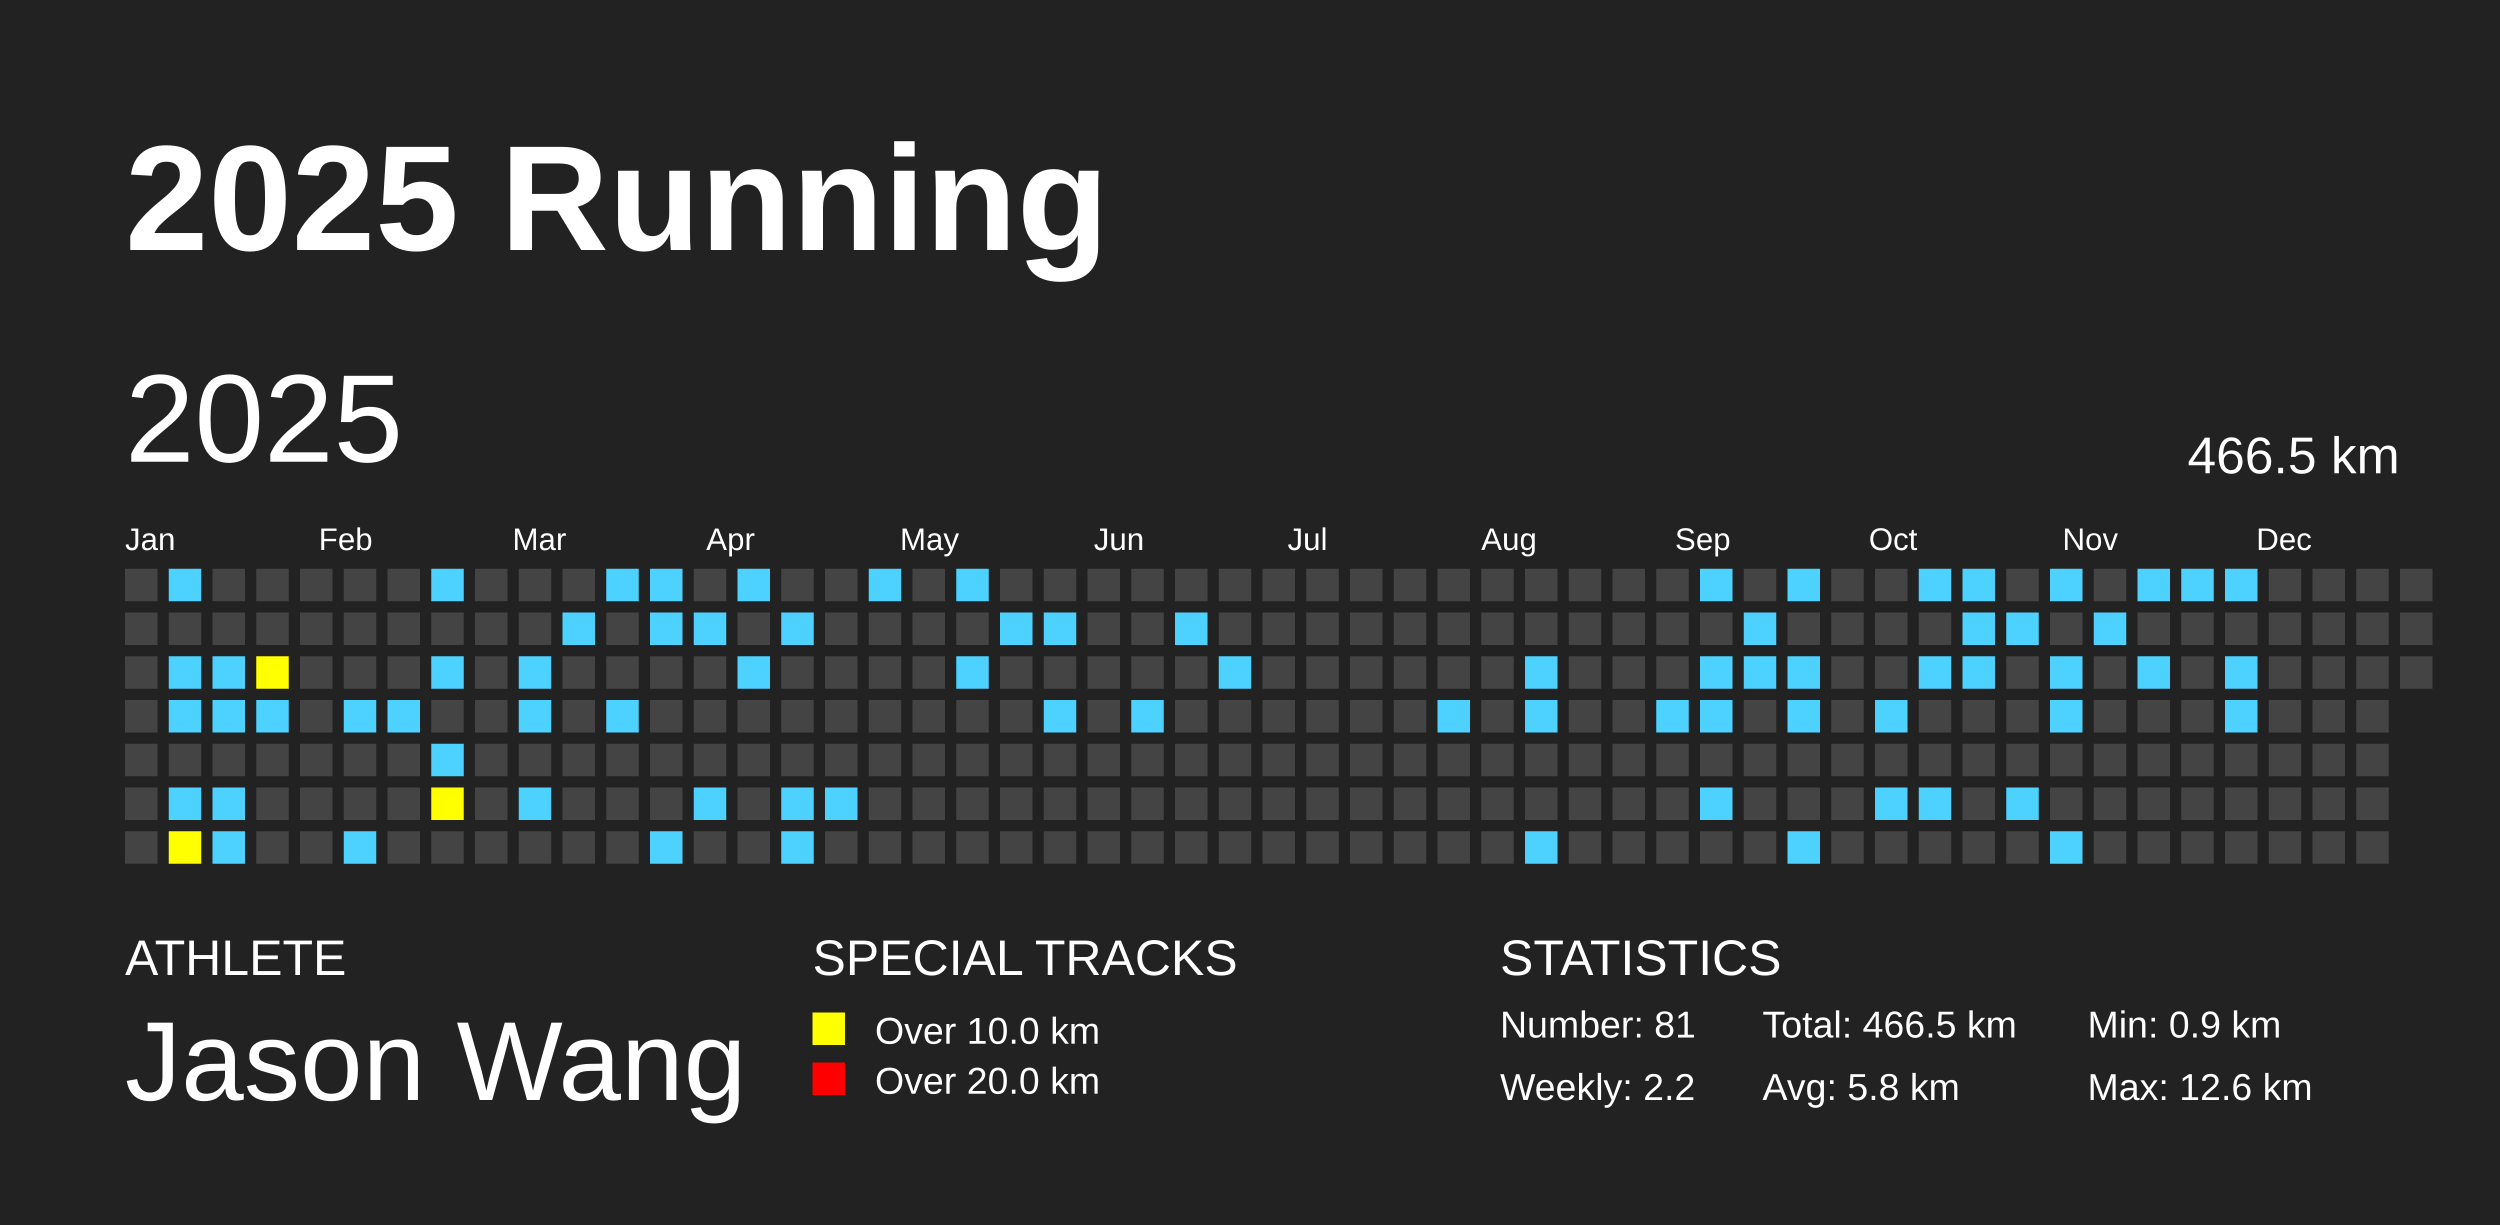
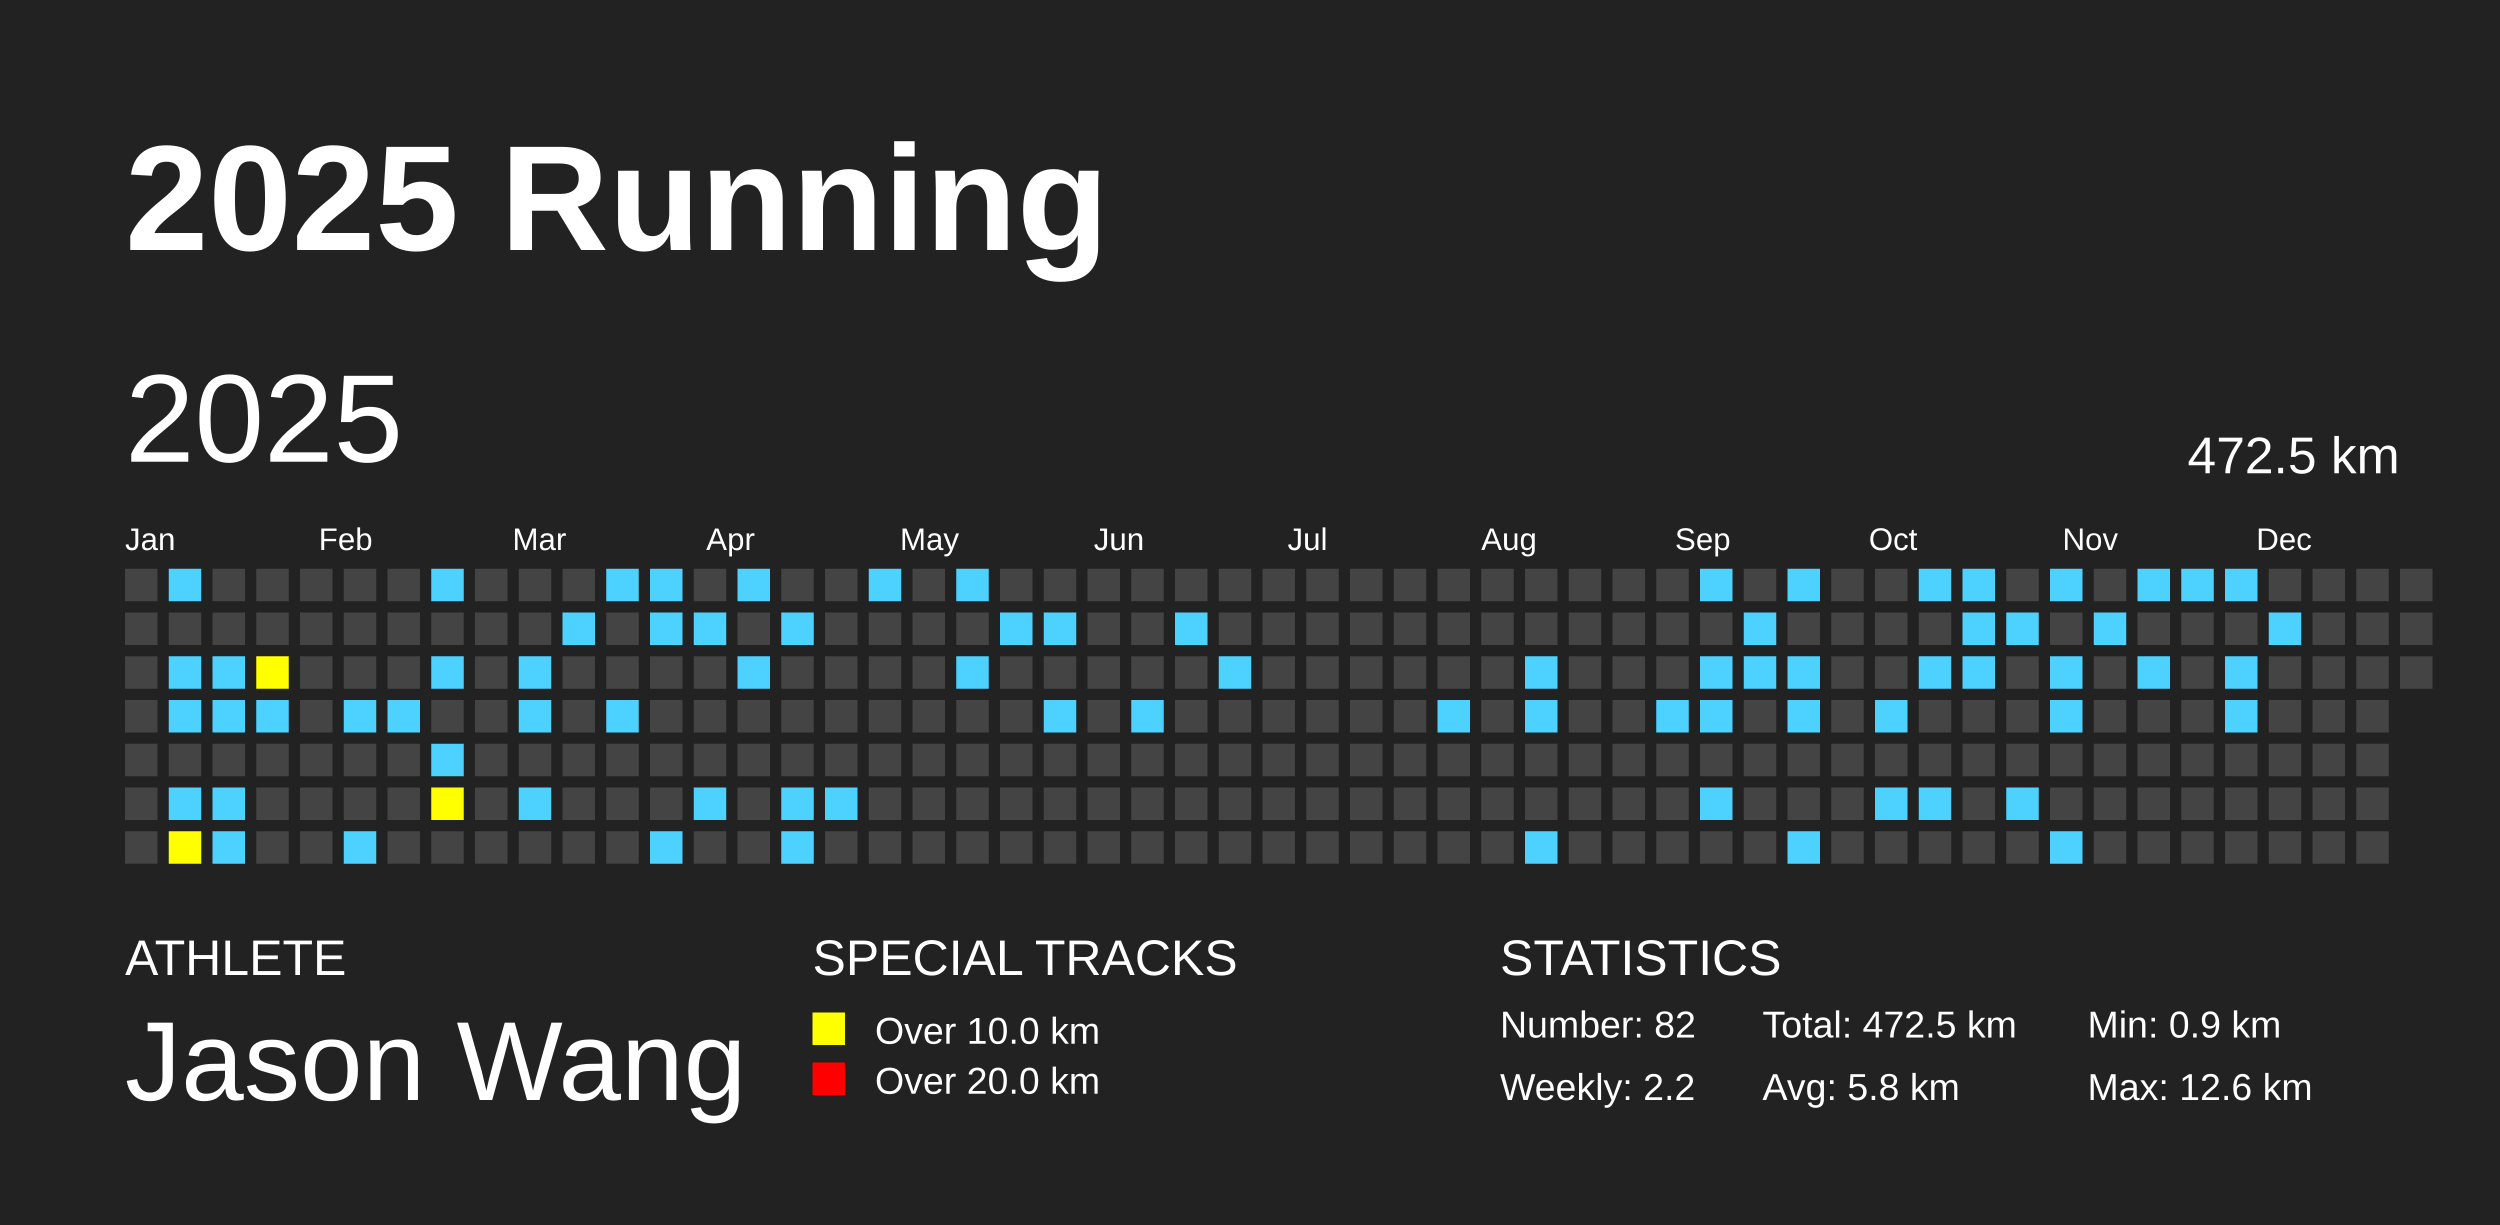
<svg xmlns="http://www.w3.org/2000/svg" baseProfile="full" height="98mm" version="1.1" viewBox="0,0,200,98" width="200mm">
  <defs />
  <rect fill="#222222" height="98" width="200" x="0" y="0" />
  <text fill="#FFFFFF" style="font-size:12px; font-family:Arial; font-weight:bold;" x="10" y="20">2025 Running</text>
  <text fill="#FFFFFF" style="font-size:4px; font-family:Arial" x="10" y="78">ATHLETE</text>
  <text fill="#FFFFFF" style="font-size:9px; font-family:Arial" x="10" y="88">Jason Wang</text>
  <text fill="#FFFFFF" style="font-size:4px; font-family:Arial" x="65" y="78">SPECIAL TRACKS</text>
  <rect fill="yellow" height="2.6" width="2.6" x="65" y="81" />
  <text fill="#FFFFFF" style="font-size:3px; font-family:Arial" x="70" y="83.5">Over 10.0 km</text>
  <rect fill="red" height="2.6" width="2.6" x="65" y="85" />
  <text fill="#FFFFFF" style="font-size:3px; font-family:Arial" x="70" y="87.5">Over 20.0 km</text>
  <text fill="#FFFFFF" style="font-size:4px; font-family:Arial" x="120" y="78">STATISTICS</text>
-   <text fill="#FFFFFF" style="font-size:3px; font-family:Arial" x="120" y="83">Number: 81</text>
+   <text fill="#FFFFFF" style="font-size:3px; font-family:Arial" x="120" y="83">Number: 82</text>
  <text fill="#FFFFFF" style="font-size:3px; font-family:Arial" x="120" y="88">Weekly: 2.2</text>
-   <text fill="#FFFFFF" style="font-size:3px; font-family:Arial" x="141" y="83">Total: 466.5 km</text>
+   <text fill="#FFFFFF" style="font-size:3px; font-family:Arial" x="141" y="83">Total: 472.5 km</text>
  <text fill="#FFFFFF" style="font-size:3px; font-family:Arial" x="141" y="88">Avg: 5.8 km</text>
  <text fill="#FFFFFF" style="font-size:3px; font-family:Arial" x="167" y="83">Min: 0.9 km</text>
  <text fill="#FFFFFF" style="font-size:3px; font-family:Arial" x="167" y="88">Max: 12.6 km</text>
  <text dominant-baseline="hanging" fill="#FFFFFF" style="font-size:10.0px; font-family:Arial;" x="10" y="30">2025</text>
-   <text dominant-baseline="hanging" fill="#FFFFFF" style="font-size:4.125px; font-family:Arial;" x="175" y="35">466.5 km</text>
+   <text dominant-baseline="hanging" fill="#FFFFFF" style="font-size:4.125px; font-family:Arial;" x="175" y="35">472.5 km</text>
  <text fill="#FFFFFF" style="font-size:2.5px; font-family:Arial" x="10.0" y="44">Jan</text>
  <text fill="#FFFFFF" style="font-size:2.5px; font-family:Arial" x="25.5" y="44">Feb</text>
  <text fill="#FFFFFF" style="font-size:2.5px; font-family:Arial" x="41.0" y="44">Mar</text>
  <text fill="#FFFFFF" style="font-size:2.5px; font-family:Arial" x="56.5" y="44">Apr</text>
  <text fill="#FFFFFF" style="font-size:2.5px; font-family:Arial" x="72.0" y="44">May</text>
  <text fill="#FFFFFF" style="font-size:2.5px; font-family:Arial" x="87.5" y="44">Jun</text>
  <text fill="#FFFFFF" style="font-size:2.5px; font-family:Arial" x="103.0" y="44">Jul</text>
  <text fill="#FFFFFF" style="font-size:2.5px; font-family:Arial" x="118.5" y="44">Aug</text>
  <text fill="#FFFFFF" style="font-size:2.5px; font-family:Arial" x="134.0" y="44">Sep</text>
  <text fill="#FFFFFF" style="font-size:2.5px; font-family:Arial" x="149.5" y="44">Oct</text>
  <text fill="#FFFFFF" style="font-size:2.5px; font-family:Arial" x="165.0" y="44">Nov</text>
  <text fill="#FFFFFF" style="font-size:2.5px; font-family:Arial" x="180.5" y="44">Dec</text>
  <rect fill="#444444" height="2.6" width="2.6" x="10.0" y="45.5" />
  <rect fill="#444444" height="2.6" width="2.6" x="10.0" y="49.0" />
  <rect fill="#444444" height="2.6" width="2.6" x="10.0" y="52.5" />
  <rect fill="#444444" height="2.6" width="2.6" x="10.0" y="56.0" />
  <rect fill="#444444" height="2.6" width="2.6" x="10.0" y="59.5" />
  <rect fill="#444444" height="2.6" width="2.6" x="10.0" y="63.0" />
  <rect fill="#444444" height="2.6" width="2.6" x="10.0" y="66.5" />
  <rect fill="#4DD2FF" height="2.6" width="2.6" x="13.5" y="45.5" />
  <rect fill="#444444" height="2.6" width="2.6" x="13.5" y="49.0" />
  <rect fill="#4DD2FF" height="2.6" width="2.6" x="13.5" y="52.5" />
  <rect fill="#4DD2FF" height="2.6" width="2.6" x="13.5" y="56.0" />
  <rect fill="#444444" height="2.6" width="2.6" x="13.5" y="59.5" />
  <rect fill="#4DD2FF" height="2.6" width="2.6" x="13.5" y="63.0" />
  <rect fill="yellow" height="2.6" width="2.6" x="13.5" y="66.5" />
  <rect fill="#444444" height="2.6" width="2.6" x="17.0" y="45.5" />
  <rect fill="#444444" height="2.6" width="2.6" x="17.0" y="49.0" />
  <rect fill="#4DD2FF" height="2.6" width="2.6" x="17.0" y="52.5" />
  <rect fill="#4DD2FF" height="2.6" width="2.6" x="17.0" y="56.0" />
  <rect fill="#444444" height="2.6" width="2.6" x="17.0" y="59.5" />
  <rect fill="#4DD2FF" height="2.6" width="2.6" x="17.0" y="63.0" />
  <rect fill="#4DD2FF" height="2.6" width="2.6" x="17.0" y="66.5" />
  <rect fill="#444444" height="2.6" width="2.6" x="20.5" y="45.5" />
  <rect fill="#444444" height="2.6" width="2.6" x="20.5" y="49.0" />
  <rect fill="yellow" height="2.6" width="2.6" x="20.5" y="52.5" />
  <rect fill="#4DD2FF" height="2.6" width="2.6" x="20.5" y="56.0" />
  <rect fill="#444444" height="2.6" width="2.6" x="20.5" y="59.5" />
  <rect fill="#444444" height="2.6" width="2.6" x="20.5" y="63.0" />
  <rect fill="#444444" height="2.6" width="2.6" x="20.5" y="66.5" />
  <rect fill="#444444" height="2.6" width="2.6" x="24.0" y="45.5" />
  <rect fill="#444444" height="2.6" width="2.6" x="24.0" y="49.0" />
  <rect fill="#444444" height="2.6" width="2.6" x="24.0" y="52.5" />
  <rect fill="#444444" height="2.6" width="2.6" x="24.0" y="56.0" />
  <rect fill="#444444" height="2.6" width="2.6" x="24.0" y="59.5" />
  <rect fill="#444444" height="2.6" width="2.6" x="24.0" y="63.0" />
  <rect fill="#444444" height="2.6" width="2.6" x="24.0" y="66.5" />
  <rect fill="#444444" height="2.6" width="2.6" x="27.5" y="45.5" />
  <rect fill="#444444" height="2.6" width="2.6" x="27.5" y="49.0" />
  <rect fill="#444444" height="2.6" width="2.6" x="27.5" y="52.5" />
  <rect fill="#4DD2FF" height="2.6" width="2.6" x="27.5" y="56.0" />
  <rect fill="#444444" height="2.6" width="2.6" x="27.5" y="59.5" />
  <rect fill="#444444" height="2.6" width="2.6" x="27.5" y="63.0" />
  <rect fill="#4DD2FF" height="2.6" width="2.6" x="27.5" y="66.5" />
  <rect fill="#444444" height="2.6" width="2.6" x="31.0" y="45.5" />
  <rect fill="#444444" height="2.6" width="2.6" x="31.0" y="49.0" />
  <rect fill="#444444" height="2.6" width="2.6" x="31.0" y="52.5" />
  <rect fill="#4DD2FF" height="2.6" width="2.6" x="31.0" y="56.0" />
  <rect fill="#444444" height="2.6" width="2.6" x="31.0" y="59.5" />
  <rect fill="#444444" height="2.6" width="2.6" x="31.0" y="63.0" />
  <rect fill="#444444" height="2.6" width="2.6" x="31.0" y="66.5" />
  <rect fill="#4DD2FF" height="2.6" width="2.6" x="34.5" y="45.5" />
  <rect fill="#444444" height="2.6" width="2.6" x="34.5" y="49.0" />
  <rect fill="#4DD2FF" height="2.6" width="2.6" x="34.5" y="52.5" />
  <rect fill="#444444" height="2.6" width="2.6" x="34.5" y="56.0" />
  <rect fill="#4DD2FF" height="2.6" width="2.6" x="34.5" y="59.5" />
  <rect fill="yellow" height="2.6" width="2.6" x="34.5" y="63.0" />
  <rect fill="#444444" height="2.6" width="2.6" x="34.5" y="66.5" />
  <rect fill="#444444" height="2.6" width="2.6" x="38.0" y="45.5" />
  <rect fill="#444444" height="2.6" width="2.6" x="38.0" y="49.0" />
  <rect fill="#444444" height="2.6" width="2.6" x="38.0" y="52.5" />
  <rect fill="#444444" height="2.6" width="2.6" x="38.0" y="56.0" />
  <rect fill="#444444" height="2.6" width="2.6" x="38.0" y="59.5" />
  <rect fill="#444444" height="2.6" width="2.6" x="38.0" y="63.0" />
  <rect fill="#444444" height="2.6" width="2.6" x="38.0" y="66.5" />
  <rect fill="#444444" height="2.6" width="2.6" x="41.5" y="45.5" />
  <rect fill="#444444" height="2.6" width="2.6" x="41.5" y="49.0" />
  <rect fill="#4DD2FF" height="2.6" width="2.6" x="41.5" y="52.5" />
  <rect fill="#4DD2FF" height="2.6" width="2.6" x="41.5" y="56.0" />
  <rect fill="#444444" height="2.6" width="2.6" x="41.5" y="59.5" />
  <rect fill="#4DD2FF" height="2.6" width="2.6" x="41.5" y="63.0" />
  <rect fill="#444444" height="2.6" width="2.6" x="41.5" y="66.5" />
  <rect fill="#444444" height="2.6" width="2.6" x="45.0" y="45.5" />
  <rect fill="#4DD2FF" height="2.6" width="2.6" x="45.0" y="49.0" />
  <rect fill="#444444" height="2.6" width="2.6" x="45.0" y="52.5" />
  <rect fill="#444444" height="2.6" width="2.6" x="45.0" y="56.0" />
  <rect fill="#444444" height="2.6" width="2.6" x="45.0" y="59.5" />
  <rect fill="#444444" height="2.6" width="2.6" x="45.0" y="63.0" />
  <rect fill="#444444" height="2.6" width="2.6" x="45.0" y="66.5" />
  <rect fill="#4DD2FF" height="2.6" width="2.6" x="48.5" y="45.5" />
  <rect fill="#444444" height="2.6" width="2.6" x="48.5" y="49.0" />
  <rect fill="#444444" height="2.6" width="2.6" x="48.5" y="52.5" />
  <rect fill="#4DD2FF" height="2.6" width="2.6" x="48.5" y="56.0" />
  <rect fill="#444444" height="2.6" width="2.6" x="48.5" y="59.5" />
  <rect fill="#444444" height="2.6" width="2.6" x="48.5" y="63.0" />
  <rect fill="#444444" height="2.6" width="2.6" x="48.5" y="66.5" />
  <rect fill="#4DD2FF" height="2.6" width="2.6" x="52.0" y="45.5" />
  <rect fill="#4DD2FF" height="2.6" width="2.6" x="52.0" y="49.0" />
  <rect fill="#444444" height="2.6" width="2.6" x="52.0" y="52.5" />
  <rect fill="#444444" height="2.6" width="2.6" x="52.0" y="56.0" />
  <rect fill="#444444" height="2.6" width="2.6" x="52.0" y="59.5" />
  <rect fill="#444444" height="2.6" width="2.6" x="52.0" y="63.0" />
  <rect fill="#4DD2FF" height="2.6" width="2.6" x="52.0" y="66.5" />
  <rect fill="#444444" height="2.6" width="2.6" x="55.5" y="45.5" />
  <rect fill="#4DD2FF" height="2.6" width="2.6" x="55.5" y="49.0" />
  <rect fill="#444444" height="2.6" width="2.6" x="55.5" y="52.5" />
  <rect fill="#444444" height="2.6" width="2.6" x="55.5" y="56.0" />
  <rect fill="#444444" height="2.6" width="2.6" x="55.5" y="59.5" />
  <rect fill="#4DD2FF" height="2.6" width="2.6" x="55.5" y="63.0" />
  <rect fill="#444444" height="2.6" width="2.6" x="55.5" y="66.5" />
  <rect fill="#4DD2FF" height="2.6" width="2.6" x="59.0" y="45.5" />
  <rect fill="#444444" height="2.6" width="2.6" x="59.0" y="49.0" />
  <rect fill="#4DD2FF" height="2.6" width="2.6" x="59.0" y="52.5" />
  <rect fill="#444444" height="2.6" width="2.6" x="59.0" y="56.0" />
  <rect fill="#444444" height="2.6" width="2.6" x="59.0" y="59.5" />
  <rect fill="#444444" height="2.6" width="2.6" x="59.0" y="63.0" />
  <rect fill="#444444" height="2.6" width="2.6" x="59.0" y="66.5" />
  <rect fill="#444444" height="2.6" width="2.6" x="62.5" y="45.5" />
  <rect fill="#4DD2FF" height="2.6" width="2.6" x="62.5" y="49.0" />
  <rect fill="#444444" height="2.6" width="2.6" x="62.5" y="52.5" />
  <rect fill="#444444" height="2.6" width="2.6" x="62.5" y="56.0" />
  <rect fill="#444444" height="2.6" width="2.6" x="62.5" y="59.5" />
  <rect fill="#4DD2FF" height="2.6" width="2.6" x="62.5" y="63.0" />
  <rect fill="#4DD2FF" height="2.6" width="2.6" x="62.5" y="66.5" />
  <rect fill="#444444" height="2.6" width="2.6" x="66.0" y="45.5" />
  <rect fill="#444444" height="2.6" width="2.6" x="66.0" y="49.0" />
  <rect fill="#444444" height="2.6" width="2.6" x="66.0" y="52.5" />
  <rect fill="#444444" height="2.6" width="2.6" x="66.0" y="56.0" />
  <rect fill="#444444" height="2.6" width="2.6" x="66.0" y="59.5" />
  <rect fill="#4DD2FF" height="2.6" width="2.6" x="66.0" y="63.0" />
  <rect fill="#444444" height="2.6" width="2.6" x="66.0" y="66.5" />
  <rect fill="#4DD2FF" height="2.6" width="2.6" x="69.5" y="45.5" />
  <rect fill="#444444" height="2.6" width="2.6" x="69.5" y="49.0" />
  <rect fill="#444444" height="2.6" width="2.6" x="69.5" y="52.5" />
  <rect fill="#444444" height="2.6" width="2.6" x="69.5" y="56.0" />
  <rect fill="#444444" height="2.6" width="2.6" x="69.5" y="59.5" />
  <rect fill="#444444" height="2.6" width="2.6" x="69.5" y="63.0" />
  <rect fill="#444444" height="2.6" width="2.6" x="69.5" y="66.5" />
  <rect fill="#444444" height="2.6" width="2.6" x="73.0" y="45.5" />
  <rect fill="#444444" height="2.6" width="2.6" x="73.0" y="49.0" />
  <rect fill="#444444" height="2.6" width="2.6" x="73.0" y="52.5" />
  <rect fill="#444444" height="2.6" width="2.6" x="73.0" y="56.0" />
  <rect fill="#444444" height="2.6" width="2.6" x="73.0" y="59.5" />
  <rect fill="#444444" height="2.6" width="2.6" x="73.0" y="63.0" />
  <rect fill="#444444" height="2.6" width="2.6" x="73.0" y="66.5" />
  <rect fill="#4DD2FF" height="2.6" width="2.6" x="76.5" y="45.5" />
  <rect fill="#444444" height="2.6" width="2.6" x="76.5" y="49.0" />
  <rect fill="#4DD2FF" height="2.6" width="2.6" x="76.5" y="52.5" />
  <rect fill="#444444" height="2.6" width="2.6" x="76.5" y="56.0" />
  <rect fill="#444444" height="2.6" width="2.6" x="76.5" y="59.5" />
  <rect fill="#444444" height="2.6" width="2.6" x="76.5" y="63.0" />
  <rect fill="#444444" height="2.6" width="2.6" x="76.5" y="66.5" />
  <rect fill="#444444" height="2.6" width="2.6" x="80.0" y="45.5" />
  <rect fill="#4DD2FF" height="2.6" width="2.6" x="80.0" y="49.0" />
  <rect fill="#444444" height="2.6" width="2.6" x="80.0" y="52.5" />
  <rect fill="#444444" height="2.6" width="2.6" x="80.0" y="56.0" />
  <rect fill="#444444" height="2.6" width="2.6" x="80.0" y="59.5" />
  <rect fill="#444444" height="2.6" width="2.6" x="80.0" y="63.0" />
  <rect fill="#444444" height="2.6" width="2.6" x="80.0" y="66.5" />
  <rect fill="#444444" height="2.6" width="2.6" x="83.5" y="45.5" />
  <rect fill="#4DD2FF" height="2.6" width="2.6" x="83.5" y="49.0" />
  <rect fill="#444444" height="2.6" width="2.6" x="83.5" y="52.5" />
  <rect fill="#4DD2FF" height="2.6" width="2.6" x="83.5" y="56.0" />
  <rect fill="#444444" height="2.6" width="2.6" x="83.5" y="59.5" />
  <rect fill="#444444" height="2.6" width="2.6" x="83.5" y="63.0" />
  <rect fill="#444444" height="2.6" width="2.6" x="83.5" y="66.5" />
  <rect fill="#444444" height="2.6" width="2.6" x="87.0" y="45.5" />
  <rect fill="#444444" height="2.6" width="2.6" x="87.0" y="49.0" />
  <rect fill="#444444" height="2.6" width="2.6" x="87.0" y="52.5" />
  <rect fill="#444444" height="2.6" width="2.6" x="87.0" y="56.0" />
  <rect fill="#444444" height="2.6" width="2.6" x="87.0" y="59.5" />
  <rect fill="#444444" height="2.6" width="2.6" x="87.0" y="63.0" />
  <rect fill="#444444" height="2.6" width="2.6" x="87.0" y="66.5" />
  <rect fill="#444444" height="2.6" width="2.6" x="90.5" y="45.5" />
  <rect fill="#444444" height="2.6" width="2.6" x="90.5" y="49.0" />
  <rect fill="#444444" height="2.6" width="2.6" x="90.5" y="52.5" />
  <rect fill="#4DD2FF" height="2.6" width="2.6" x="90.5" y="56.0" />
  <rect fill="#444444" height="2.6" width="2.6" x="90.5" y="59.5" />
  <rect fill="#444444" height="2.6" width="2.6" x="90.5" y="63.0" />
  <rect fill="#444444" height="2.6" width="2.6" x="90.5" y="66.5" />
  <rect fill="#444444" height="2.6" width="2.6" x="94.0" y="45.5" />
  <rect fill="#4DD2FF" height="2.6" width="2.6" x="94.0" y="49.0" />
  <rect fill="#444444" height="2.6" width="2.6" x="94.0" y="52.5" />
  <rect fill="#444444" height="2.6" width="2.6" x="94.0" y="56.0" />
  <rect fill="#444444" height="2.6" width="2.6" x="94.0" y="59.5" />
  <rect fill="#444444" height="2.6" width="2.6" x="94.0" y="63.0" />
  <rect fill="#444444" height="2.6" width="2.6" x="94.0" y="66.5" />
  <rect fill="#444444" height="2.6" width="2.6" x="97.5" y="45.5" />
  <rect fill="#444444" height="2.6" width="2.6" x="97.5" y="49.0" />
  <rect fill="#4DD2FF" height="2.6" width="2.6" x="97.5" y="52.5" />
  <rect fill="#444444" height="2.6" width="2.6" x="97.5" y="56.0" />
  <rect fill="#444444" height="2.6" width="2.6" x="97.5" y="59.5" />
  <rect fill="#444444" height="2.6" width="2.6" x="97.5" y="63.0" />
  <rect fill="#444444" height="2.6" width="2.6" x="97.5" y="66.5" />
  <rect fill="#444444" height="2.6" width="2.6" x="101.0" y="45.5" />
  <rect fill="#444444" height="2.6" width="2.6" x="101.0" y="49.0" />
  <rect fill="#444444" height="2.6" width="2.6" x="101.0" y="52.5" />
  <rect fill="#444444" height="2.6" width="2.6" x="101.0" y="56.0" />
  <rect fill="#444444" height="2.6" width="2.6" x="101.0" y="59.5" />
  <rect fill="#444444" height="2.6" width="2.6" x="101.0" y="63.0" />
  <rect fill="#444444" height="2.6" width="2.6" x="101.0" y="66.5" />
  <rect fill="#444444" height="2.6" width="2.6" x="104.5" y="45.5" />
  <rect fill="#444444" height="2.6" width="2.6" x="104.5" y="49.0" />
  <rect fill="#444444" height="2.6" width="2.6" x="104.5" y="52.5" />
  <rect fill="#444444" height="2.6" width="2.6" x="104.5" y="56.0" />
  <rect fill="#444444" height="2.6" width="2.6" x="104.5" y="59.5" />
  <rect fill="#444444" height="2.6" width="2.6" x="104.5" y="63.0" />
  <rect fill="#444444" height="2.6" width="2.6" x="104.5" y="66.5" />
  <rect fill="#444444" height="2.6" width="2.6" x="108.0" y="45.5" />
  <rect fill="#444444" height="2.6" width="2.6" x="108.0" y="49.0" />
  <rect fill="#444444" height="2.6" width="2.6" x="108.0" y="52.5" />
  <rect fill="#444444" height="2.6" width="2.6" x="108.0" y="56.0" />
  <rect fill="#444444" height="2.6" width="2.6" x="108.0" y="59.5" />
  <rect fill="#444444" height="2.6" width="2.6" x="108.0" y="63.0" />
  <rect fill="#444444" height="2.6" width="2.6" x="108.0" y="66.5" />
  <rect fill="#444444" height="2.6" width="2.6" x="111.5" y="45.5" />
  <rect fill="#444444" height="2.6" width="2.6" x="111.5" y="49.0" />
  <rect fill="#444444" height="2.6" width="2.6" x="111.5" y="52.5" />
  <rect fill="#444444" height="2.6" width="2.6" x="111.5" y="56.0" />
  <rect fill="#444444" height="2.6" width="2.6" x="111.5" y="59.5" />
  <rect fill="#444444" height="2.6" width="2.6" x="111.5" y="63.0" />
  <rect fill="#444444" height="2.6" width="2.6" x="111.5" y="66.5" />
  <rect fill="#444444" height="2.6" width="2.6" x="115.0" y="45.5" />
  <rect fill="#444444" height="2.6" width="2.6" x="115.0" y="49.0" />
  <rect fill="#444444" height="2.6" width="2.6" x="115.0" y="52.5" />
  <rect fill="#4DD2FF" height="2.6" width="2.6" x="115.0" y="56.0" />
  <rect fill="#444444" height="2.6" width="2.6" x="115.0" y="59.5" />
  <rect fill="#444444" height="2.6" width="2.6" x="115.0" y="63.0" />
  <rect fill="#444444" height="2.6" width="2.6" x="115.0" y="66.5" />
  <rect fill="#444444" height="2.6" width="2.6" x="118.5" y="45.5" />
  <rect fill="#444444" height="2.6" width="2.6" x="118.5" y="49.0" />
  <rect fill="#444444" height="2.6" width="2.6" x="118.5" y="52.5" />
  <rect fill="#444444" height="2.6" width="2.6" x="118.5" y="56.0" />
  <rect fill="#444444" height="2.6" width="2.6" x="118.5" y="59.5" />
  <rect fill="#444444" height="2.6" width="2.6" x="118.5" y="63.0" />
  <rect fill="#444444" height="2.6" width="2.6" x="118.5" y="66.5" />
  <rect fill="#444444" height="2.6" width="2.6" x="122.0" y="45.5" />
  <rect fill="#444444" height="2.6" width="2.6" x="122.0" y="49.0" />
  <rect fill="#4DD2FF" height="2.6" width="2.6" x="122.0" y="52.5" />
  <rect fill="#4DD2FF" height="2.6" width="2.6" x="122.0" y="56.0" />
  <rect fill="#444444" height="2.6" width="2.6" x="122.0" y="59.5" />
  <rect fill="#444444" height="2.6" width="2.6" x="122.0" y="63.0" />
  <rect fill="#4DD2FF" height="2.6" width="2.6" x="122.0" y="66.5" />
  <rect fill="#444444" height="2.6" width="2.6" x="125.5" y="45.5" />
  <rect fill="#444444" height="2.6" width="2.6" x="125.5" y="49.0" />
  <rect fill="#444444" height="2.6" width="2.6" x="125.5" y="52.5" />
  <rect fill="#444444" height="2.6" width="2.6" x="125.5" y="56.0" />
  <rect fill="#444444" height="2.6" width="2.6" x="125.5" y="59.5" />
  <rect fill="#444444" height="2.6" width="2.6" x="125.5" y="63.0" />
  <rect fill="#444444" height="2.6" width="2.6" x="125.5" y="66.5" />
  <rect fill="#444444" height="2.6" width="2.6" x="129.0" y="45.5" />
  <rect fill="#444444" height="2.6" width="2.6" x="129.0" y="49.0" />
  <rect fill="#444444" height="2.6" width="2.6" x="129.0" y="52.5" />
  <rect fill="#444444" height="2.6" width="2.6" x="129.0" y="56.0" />
  <rect fill="#444444" height="2.6" width="2.6" x="129.0" y="59.5" />
  <rect fill="#444444" height="2.6" width="2.6" x="129.0" y="63.0" />
  <rect fill="#444444" height="2.6" width="2.6" x="129.0" y="66.5" />
  <rect fill="#444444" height="2.6" width="2.6" x="132.5" y="45.5" />
  <rect fill="#444444" height="2.6" width="2.6" x="132.5" y="49.0" />
  <rect fill="#444444" height="2.6" width="2.6" x="132.5" y="52.5" />
  <rect fill="#4DD2FF" height="2.6" width="2.6" x="132.5" y="56.0" />
  <rect fill="#444444" height="2.6" width="2.6" x="132.5" y="59.5" />
  <rect fill="#444444" height="2.6" width="2.6" x="132.5" y="63.0" />
  <rect fill="#444444" height="2.6" width="2.6" x="132.5" y="66.5" />
  <rect fill="#4DD2FF" height="2.6" width="2.6" x="136.0" y="45.5" />
  <rect fill="#444444" height="2.6" width="2.6" x="136.0" y="49.0" />
  <rect fill="#4DD2FF" height="2.6" width="2.6" x="136.0" y="52.5" />
  <rect fill="#4DD2FF" height="2.6" width="2.6" x="136.0" y="56.0" />
  <rect fill="#444444" height="2.6" width="2.6" x="136.0" y="59.5" />
  <rect fill="#4DD2FF" height="2.6" width="2.6" x="136.0" y="63.0" />
  <rect fill="#444444" height="2.6" width="2.6" x="136.0" y="66.5" />
  <rect fill="#444444" height="2.6" width="2.6" x="139.5" y="45.5" />
  <rect fill="#4DD2FF" height="2.6" width="2.6" x="139.5" y="49.0" />
  <rect fill="#4DD2FF" height="2.6" width="2.6" x="139.5" y="52.5" />
  <rect fill="#444444" height="2.6" width="2.6" x="139.5" y="56.0" />
  <rect fill="#444444" height="2.6" width="2.6" x="139.5" y="59.5" />
  <rect fill="#444444" height="2.6" width="2.6" x="139.5" y="63.0" />
  <rect fill="#444444" height="2.6" width="2.6" x="139.5" y="66.5" />
  <rect fill="#4DD2FF" height="2.6" width="2.6" x="143.0" y="45.5" />
  <rect fill="#444444" height="2.6" width="2.6" x="143.0" y="49.0" />
  <rect fill="#4DD2FF" height="2.6" width="2.6" x="143.0" y="52.5" />
  <rect fill="#4DD2FF" height="2.6" width="2.6" x="143.0" y="56.0" />
  <rect fill="#444444" height="2.6" width="2.6" x="143.0" y="59.5" />
  <rect fill="#444444" height="2.6" width="2.6" x="143.0" y="63.0" />
  <rect fill="#4DD2FF" height="2.6" width="2.6" x="143.0" y="66.5" />
  <rect fill="#444444" height="2.6" width="2.6" x="146.5" y="45.5" />
  <rect fill="#444444" height="2.6" width="2.6" x="146.5" y="49.0" />
  <rect fill="#444444" height="2.6" width="2.6" x="146.5" y="52.5" />
  <rect fill="#444444" height="2.6" width="2.6" x="146.5" y="56.0" />
  <rect fill="#444444" height="2.6" width="2.6" x="146.5" y="59.5" />
  <rect fill="#444444" height="2.6" width="2.6" x="146.5" y="63.0" />
  <rect fill="#444444" height="2.6" width="2.6" x="146.5" y="66.5" />
  <rect fill="#444444" height="2.6" width="2.6" x="150.0" y="45.5" />
  <rect fill="#444444" height="2.6" width="2.6" x="150.0" y="49.0" />
  <rect fill="#444444" height="2.6" width="2.6" x="150.0" y="52.5" />
  <rect fill="#4DD2FF" height="2.6" width="2.6" x="150.0" y="56.0" />
  <rect fill="#444444" height="2.6" width="2.6" x="150.0" y="59.5" />
  <rect fill="#4DD2FF" height="2.6" width="2.6" x="150.0" y="63.0" />
  <rect fill="#444444" height="2.6" width="2.6" x="150.0" y="66.5" />
  <rect fill="#4DD2FF" height="2.6" width="2.6" x="153.5" y="45.5" />
  <rect fill="#444444" height="2.6" width="2.6" x="153.5" y="49.0" />
  <rect fill="#4DD2FF" height="2.6" width="2.6" x="153.5" y="52.5" />
  <rect fill="#444444" height="2.6" width="2.6" x="153.5" y="56.0" />
  <rect fill="#444444" height="2.6" width="2.6" x="153.5" y="59.5" />
  <rect fill="#4DD2FF" height="2.6" width="2.6" x="153.5" y="63.0" />
  <rect fill="#444444" height="2.6" width="2.6" x="153.5" y="66.5" />
  <rect fill="#4DD2FF" height="2.6" width="2.6" x="157.0" y="45.5" />
  <rect fill="#4DD2FF" height="2.6" width="2.6" x="157.0" y="49.0" />
  <rect fill="#4DD2FF" height="2.6" width="2.6" x="157.0" y="52.5" />
  <rect fill="#444444" height="2.6" width="2.6" x="157.0" y="56.0" />
  <rect fill="#444444" height="2.6" width="2.6" x="157.0" y="59.5" />
  <rect fill="#444444" height="2.6" width="2.6" x="157.0" y="63.0" />
  <rect fill="#444444" height="2.6" width="2.6" x="157.0" y="66.5" />
  <rect fill="#444444" height="2.6" width="2.6" x="160.5" y="45.5" />
  <rect fill="#4DD2FF" height="2.6" width="2.6" x="160.5" y="49.0" />
  <rect fill="#444444" height="2.6" width="2.6" x="160.5" y="52.5" />
  <rect fill="#444444" height="2.6" width="2.6" x="160.5" y="56.0" />
  <rect fill="#444444" height="2.6" width="2.6" x="160.5" y="59.5" />
  <rect fill="#4DD2FF" height="2.6" width="2.6" x="160.5" y="63.0" />
  <rect fill="#444444" height="2.6" width="2.6" x="160.5" y="66.5" />
  <rect fill="#4DD2FF" height="2.6" width="2.6" x="164.0" y="45.5" />
  <rect fill="#444444" height="2.6" width="2.6" x="164.0" y="49.0" />
  <rect fill="#4DD2FF" height="2.6" width="2.6" x="164.0" y="52.5" />
  <rect fill="#4DD2FF" height="2.6" width="2.6" x="164.0" y="56.0" />
  <rect fill="#444444" height="2.6" width="2.6" x="164.0" y="59.5" />
  <rect fill="#444444" height="2.6" width="2.6" x="164.0" y="63.0" />
  <rect fill="#4DD2FF" height="2.6" width="2.6" x="164.0" y="66.5" />
  <rect fill="#444444" height="2.6" width="2.6" x="167.5" y="45.5" />
  <rect fill="#4DD2FF" height="2.6" width="2.6" x="167.5" y="49.0" />
  <rect fill="#444444" height="2.6" width="2.6" x="167.5" y="52.5" />
  <rect fill="#444444" height="2.6" width="2.6" x="167.5" y="56.0" />
  <rect fill="#444444" height="2.6" width="2.6" x="167.5" y="59.5" />
  <rect fill="#444444" height="2.6" width="2.6" x="167.5" y="63.0" />
  <rect fill="#444444" height="2.6" width="2.6" x="167.5" y="66.5" />
  <rect fill="#4DD2FF" height="2.6" width="2.6" x="171.0" y="45.5" />
  <rect fill="#444444" height="2.6" width="2.6" x="171.0" y="49.0" />
  <rect fill="#4DD2FF" height="2.6" width="2.6" x="171.0" y="52.5" />
  <rect fill="#444444" height="2.6" width="2.6" x="171.0" y="56.0" />
  <rect fill="#444444" height="2.6" width="2.6" x="171.0" y="59.5" />
  <rect fill="#444444" height="2.6" width="2.6" x="171.0" y="63.0" />
  <rect fill="#444444" height="2.6" width="2.6" x="171.0" y="66.5" />
  <rect fill="#4DD2FF" height="2.6" width="2.6" x="174.5" y="45.5" />
  <rect fill="#444444" height="2.6" width="2.6" x="174.5" y="49.0" />
  <rect fill="#444444" height="2.6" width="2.6" x="174.5" y="52.5" />
  <rect fill="#444444" height="2.6" width="2.6" x="174.5" y="56.0" />
  <rect fill="#444444" height="2.6" width="2.6" x="174.5" y="59.5" />
  <rect fill="#444444" height="2.6" width="2.6" x="174.5" y="63.0" />
  <rect fill="#444444" height="2.6" width="2.6" x="174.5" y="66.5" />
  <rect fill="#4DD2FF" height="2.6" width="2.6" x="178.0" y="45.5" />
  <rect fill="#444444" height="2.6" width="2.6" x="178.0" y="49.0" />
  <rect fill="#4DD2FF" height="2.6" width="2.6" x="178.0" y="52.5" />
  <rect fill="#4DD2FF" height="2.6" width="2.6" x="178.0" y="56.0" />
  <rect fill="#444444" height="2.6" width="2.6" x="178.0" y="59.5" />
  <rect fill="#444444" height="2.6" width="2.6" x="178.0" y="63.0" />
  <rect fill="#444444" height="2.6" width="2.6" x="178.0" y="66.5" />
  <rect fill="#444444" height="2.6" width="2.6" x="181.5" y="45.5" />
-   <rect fill="#444444" height="2.6" width="2.6" x="181.5" y="49.0" />
+   <rect fill="#4DD2FF" height="2.6" width="2.6" x="181.5" y="49.0" />
  <rect fill="#444444" height="2.6" width="2.6" x="181.5" y="52.5" />
  <rect fill="#444444" height="2.6" width="2.6" x="181.5" y="56.0" />
  <rect fill="#444444" height="2.6" width="2.6" x="181.5" y="59.5" />
  <rect fill="#444444" height="2.6" width="2.6" x="181.5" y="63.0" />
  <rect fill="#444444" height="2.6" width="2.6" x="181.5" y="66.5" />
  <rect fill="#444444" height="2.6" width="2.6" x="185.0" y="45.5" />
  <rect fill="#444444" height="2.6" width="2.6" x="185.0" y="49.0" />
  <rect fill="#444444" height="2.6" width="2.6" x="185.0" y="52.5" />
  <rect fill="#444444" height="2.6" width="2.6" x="185.0" y="56.0" />
  <rect fill="#444444" height="2.6" width="2.6" x="185.0" y="59.5" />
  <rect fill="#444444" height="2.6" width="2.6" x="185.0" y="63.0" />
  <rect fill="#444444" height="2.6" width="2.6" x="185.0" y="66.5" />
  <rect fill="#444444" height="2.6" width="2.6" x="188.5" y="45.5" />
  <rect fill="#444444" height="2.6" width="2.6" x="188.5" y="49.0" />
  <rect fill="#444444" height="2.6" width="2.6" x="188.5" y="52.5" />
  <rect fill="#444444" height="2.6" width="2.6" x="188.5" y="56.0" />
  <rect fill="#444444" height="2.6" width="2.6" x="188.5" y="59.5" />
  <rect fill="#444444" height="2.6" width="2.6" x="188.5" y="63.0" />
  <rect fill="#444444" height="2.6" width="2.6" x="188.5" y="66.5" />
  <rect fill="#444444" height="2.6" width="2.6" x="192.0" y="45.5" />
  <rect fill="#444444" height="2.6" width="2.6" x="192.0" y="49.0" />
  <rect fill="#444444" height="2.6" width="2.6" x="192.0" y="52.5" />
</svg>
